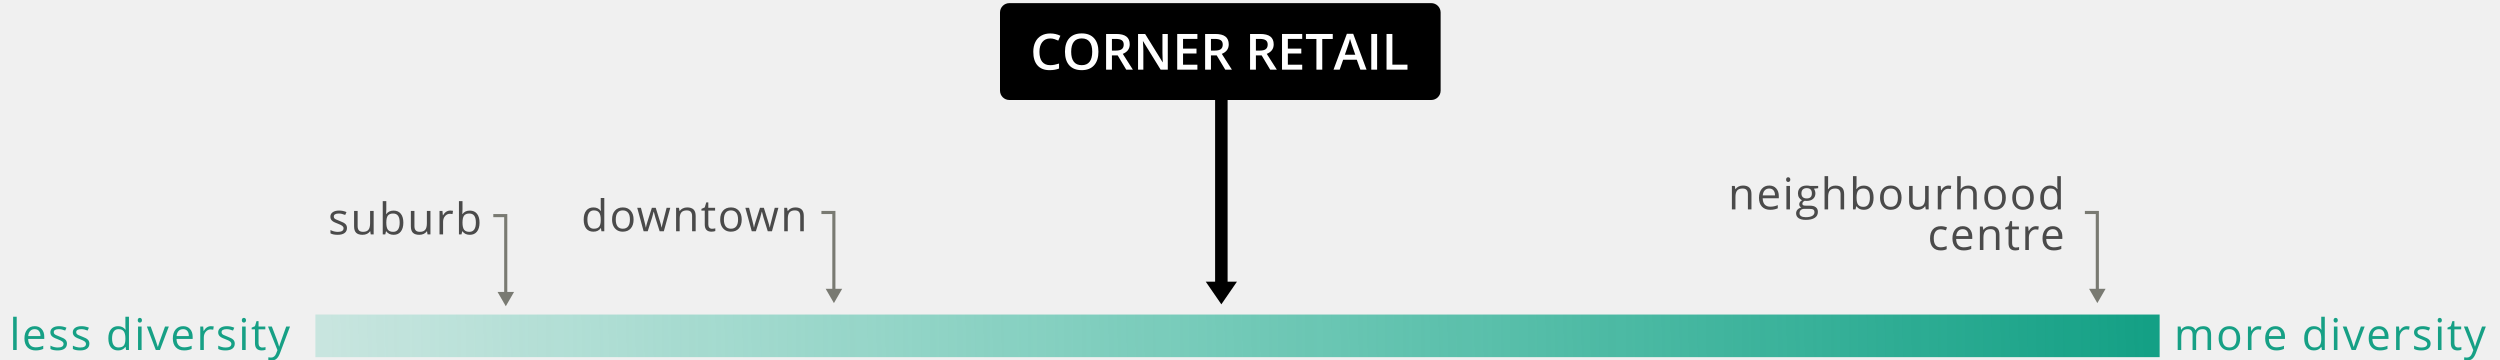
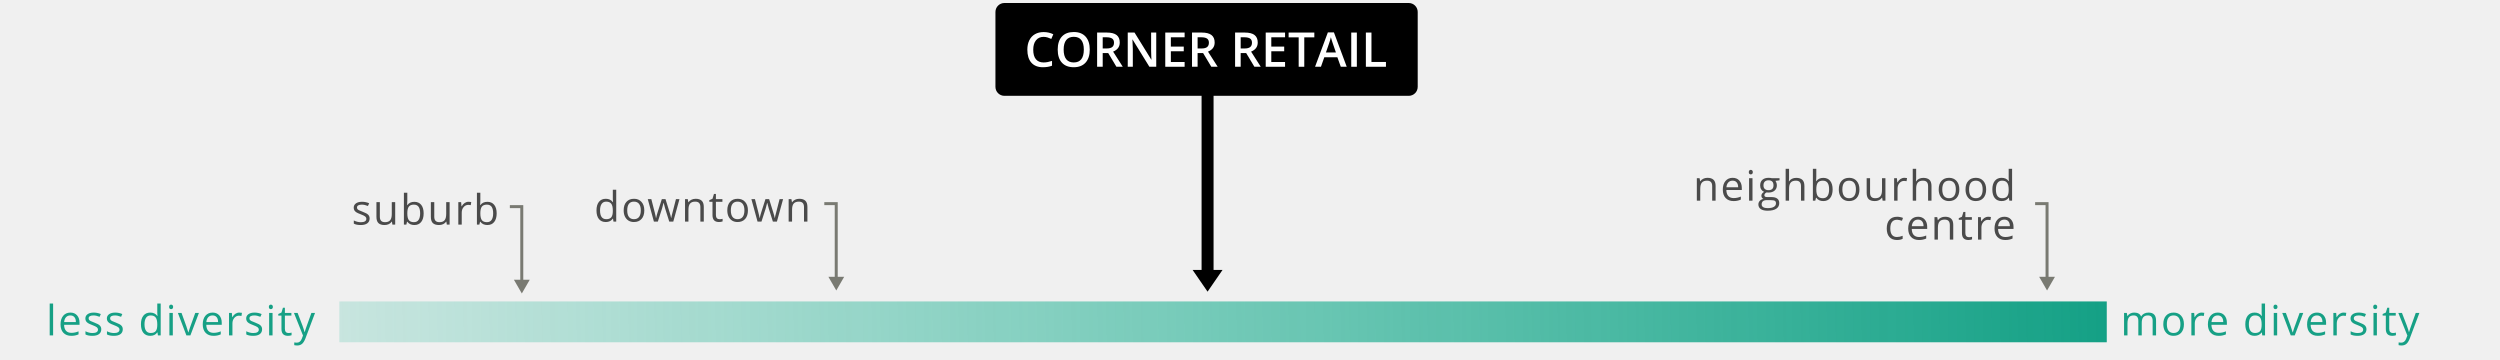
- <svg xmlns="http://www.w3.org/2000/svg" width="800px" height="115px" viewBox="0 0 800 115" version="1.1">
+ <svg xmlns="http://www.w3.org/2000/svg" width="800px" height="115px" viewBox="0 0 810 120" version="1.1">
  <defs>
    <linearGradient x1="0%" y1="50.036%" x2="100%" y2="50%" id="linearGradient-1">
      <stop stop-color="#26B99A" stop-opacity="0.2" offset="0%" />
      <stop stop-color="#1FB092" stop-opacity="0.585" offset="48.15%" />
      <stop stop-color="#14A085" offset="100%" />
    </linearGradient>
  </defs>
  <g id="Page-1" stroke="none" stroke-width="1" fill="none" fill-rule="evenodd">
    <g id="Corner_Diversity">
      <g id="Group-7-Copy" transform="translate(186, 59)">
        <g id="Group-5" transform="translate(76, 8)">
          <g id="Group-2" transform="translate(4, 15) scale(-1, 1) translate(-4, -15) ">
            <path d="M7.146,26.192 L7.146,0.996 L3.163,0.996" id="Shape" stroke="#797A72" transform="translate(5.15464, 13.594) scale(-1, 1) translate(-5.15464, -13.594) " />
            <path d="M3.146,29.996 L0.504,25.418 L5.789,25.418 L3.146,29.996 Z" id="Shape" fill="#797A72" />
          </g>
        </g>
        <text id="downtown" font-family="OpenSans, Open Sans" font-size="14" font-weight="normal" line-spacing="13" letter-spacing="0.5" fill="#4A4A4A">
          <tspan x="0" y="15">downtown</tspan>
        </text>
      </g>
      <g id="Group-3" transform="translate(553, 52)">
        <g id="Group-2" transform="translate(114, 15)">
          <path d="M4.146,26.192 L4.146,0.996 L0.163,0.996" id="Shape" stroke="#797A72" />
          <path d="M4.146,29.996 L1.504,25.418 L6.789,25.418 L4.146,29.996 Z" id="Shape" fill="#797A72" />
        </g>
        <text id="neighbourhood" font-family="OpenSans, Open Sans" font-size="14" font-weight="normal" line-spacing="13" letter-spacing="0.5" fill="#4A4A4A">
          <tspan x="0" y="15">neighbourhood</tspan>
          <tspan x="63.834" y="28">centre</tspan>
        </text>
      </g>
      <g id="Group" transform="translate(100, 100)" fill="url(#linearGradient-1)">
        <rect id="Rectangle-path" x="0.917" y="0.652" width="590.167" height="13.636" />
      </g>
-       <text id="less-diversity" font-family="OpenSans-Semibold, Open Sans" font-size="14" font-weight="500" letter-spacing="0.5" fill="#16A085">
+       <text id="less-diversity" font-family="Open Sans" font-size="14" font-weight="500" letter-spacing="0.5" fill="#16A085">
        <tspan x="3" y="112">less diversity</tspan>
      </text>
-       <text id="more-diversity" font-family="OpenSans-Semibold, Open Sans" font-size="14" font-weight="500" letter-spacing="0.5" fill="#16A085">
+       <text id="more-diversity" font-family="Open Sans" font-size="14" font-weight="500" letter-spacing="0.5" fill="#16A085">
        <tspan x="695.656" y="112">more diversity</tspan>
      </text>
      <g id="Group-7" transform="translate(105, 60)">
        <g id="Group-5" transform="translate(52, 8)">
          <g id="Group-2" transform="translate(4, 15) scale(-1, 1) translate(-4, -15) ">
            <path d="M7.146,26.192 L7.146,0.996 L3.163,0.996" id="Shape" stroke="#797A72" transform="translate(5.15464, 13.594) scale(-1, 1) translate(-5.15464, -13.594) " />
            <path d="M3.146,29.996 L0.504,25.418 L5.789,25.418 L3.146,29.996 Z" id="Shape" fill="#797A72" />
          </g>
        </g>
        <text id="suburb" font-family="OpenSans, Open Sans" font-size="14" font-weight="normal" line-spacing="13" letter-spacing="0.5" fill="#4A4A4A">
          <tspan x="0" y="15">suburb</tspan>
        </text>
      </g>
      <g id="Group-6" transform="translate(320, 1)">
        <rect id="Rectangle-3" fill="#000000" x="0" y="0" width="141" height="31" rx="3" />
        <rect id="Rectangle-path" fill="#000000" x="68.832" y="13.981" width="4" height="75.515" />
        <path d="M70.832,96.39 L73.332,92.759 L75.832,89.128 L70.832,89.128 L65.832,89.128 L68.332,92.759 L70.832,96.39 L70.832,96.39 Z" id="Shape" fill="#000000" />
        <g id="Group-7" transform="translate(10, 9)" fill="#FFFFFF">
          <path d="M6.074,2.309 C5.001,2.309 4.157,2.689 3.543,3.45 C2.928,4.211 2.621,5.26 2.621,6.598 C2.621,7.999 2.916,9.059 3.508,9.778 C4.099,10.497 4.954,10.856 6.074,10.856 C6.558,10.856 7.027,10.808 7.48,10.711 C7.933,10.614 8.404,10.491 8.894,10.34 L8.894,11.942 C7.998,12.281 6.982,12.45 5.847,12.45 C4.175,12.45 2.891,11.943 1.995,10.93 C1.099,9.917 0.651,8.468 0.651,6.582 C0.651,5.394 0.868,4.355 1.303,3.465 C1.738,2.574 2.366,1.892 3.19,1.418 C4.012,0.944 4.979,0.707 6.088,0.707 C7.254,0.707 8.332,0.952 9.322,1.441 L8.65,2.996 C8.264,2.813 7.857,2.653 7.427,2.516 C6.997,2.379 6.548,2.309 6.074,2.309 L6.074,2.309 Z" id="Shape" />
          <path d="M21.496,6.566 C21.496,8.425 21.031,9.871 20.101,10.902 C19.171,11.933 17.855,12.449 16.152,12.449 C14.427,12.449 13.103,11.937 12.179,10.914 C11.254,9.891 10.792,8.436 10.792,6.551 C10.792,4.666 11.257,3.218 12.187,2.207 C13.117,1.196 14.443,0.691 16.167,0.691 C17.864,0.691 19.177,1.204 20.105,2.23 C21.032,3.257 21.496,4.702 21.496,6.566 L21.496,6.566 Z M12.777,6.566 C12.777,7.972 13.06,9.039 13.629,9.765 C14.196,10.492 15.037,10.855 16.152,10.855 C17.261,10.855 18.098,10.496 18.664,9.777 C19.228,9.058 19.512,7.988 19.512,6.566 C19.512,5.165 19.232,4.102 18.672,3.378 C18.111,2.654 17.277,2.292 16.168,2.292 C15.048,2.292 14.203,2.654 13.633,3.378 C13.063,4.102 12.777,5.165 12.777,6.566 L12.777,6.566 Z" id="Shape" />
          <path d="M25.816,7.73 L25.816,12.292 L23.949,12.292 L23.949,0.87 L27.176,0.87 C28.65,0.87 29.74,1.146 30.449,1.698 C31.157,2.25 31.511,3.084 31.511,4.198 C31.511,5.62 30.771,6.633 29.292,7.237 L32.519,12.292 L30.394,12.292 L27.66,7.73 L25.816,7.73 L25.816,7.73 Z M25.816,6.184 L27.113,6.184 C27.982,6.184 28.613,6.023 29.004,5.7 C29.395,5.377 29.59,4.898 29.59,4.262 C29.59,3.616 29.379,3.153 28.957,2.871 C28.535,2.589 27.899,2.449 27.051,2.449 L25.817,2.449 L25.817,6.184 L25.816,6.184 Z" id="Shape" />
          <path d="M43.691,12.293 L41.402,12.293 L35.785,3.191 L35.723,3.191 L35.762,3.699 C35.834,4.668 35.871,5.553 35.871,6.355 L35.871,12.293 L34.176,12.293 L34.176,0.871 L36.442,0.871 L42.044,9.926 L42.091,9.926 C42.08,9.806 42.06,9.37 42.029,8.617 C41.998,7.864 41.982,7.277 41.982,6.855 L41.982,0.871 L43.693,0.871 L43.693,12.293 L43.691,12.293 Z" id="Shape" />
          <path d="M53.168,12.293 L46.707,12.293 L46.707,0.871 L53.168,0.871 L53.168,2.449 L48.574,2.449 L48.574,5.558 L52.879,5.558 L52.879,7.12 L48.574,7.12 L48.574,10.706 L53.168,10.706 L53.168,12.293 L53.168,12.293 Z" id="Shape" />
          <path d="M57.504,7.73 L57.504,12.292 L55.637,12.292 L55.637,0.87 L58.864,0.87 C60.338,0.87 61.428,1.146 62.137,1.698 C62.845,2.25 63.199,3.084 63.199,4.198 C63.199,5.62 62.459,6.633 60.98,7.237 L64.207,12.292 L62.082,12.292 L59.348,7.73 L57.504,7.73 L57.504,7.73 Z M57.504,6.184 L58.801,6.184 C59.67,6.184 60.301,6.023 60.692,5.7 C61.083,5.377 61.278,4.898 61.278,4.262 C61.278,3.616 61.067,3.153 60.645,2.871 C60.223,2.589 59.587,2.449 58.739,2.449 L57.505,2.449 L57.505,6.184 L57.504,6.184 Z" id="Shape" />
          <path d="M71.887,7.73 L71.887,12.292 L70.02,12.292 L70.02,0.87 L73.247,0.87 C74.721,0.87 75.811,1.146 76.52,1.698 C77.228,2.25 77.582,3.084 77.582,4.198 C77.582,5.62 76.842,6.633 75.363,7.237 L78.59,12.292 L76.465,12.292 L73.731,7.73 L71.887,7.73 L71.887,7.73 Z M71.887,6.184 L73.184,6.184 C74.053,6.184 74.684,6.023 75.075,5.7 C75.466,5.377 75.661,4.898 75.661,4.262 C75.661,3.616 75.45,3.153 75.028,2.871 C74.606,2.589 73.97,2.449 73.122,2.449 L71.888,2.449 L71.888,6.184 L71.887,6.184 Z" id="Shape" />
          <path d="M86.707,12.293 L80.246,12.293 L80.246,0.871 L86.707,0.871 L86.707,2.449 L82.113,2.449 L82.113,5.558 L86.418,5.558 L86.418,7.12 L82.113,7.12 L82.113,10.706 L86.707,10.706 L86.707,12.293 L86.707,12.293 Z" id="Shape" />
          <path d="M93.121,12.293 L91.254,12.293 L91.254,2.473 L87.895,2.473 L87.895,0.871 L96.481,0.871 L96.481,2.473 L93.122,2.473 L93.122,12.293 L93.121,12.293 Z" id="Shape" />
          <path d="M105.316,12.293 L104.175,9.121 L99.808,9.121 L98.691,12.293 L96.722,12.293 L100.995,0.824 L103.026,0.824 L107.299,12.293 L105.316,12.293 L105.316,12.293 Z M103.684,7.512 L102.614,4.403 C102.536,4.195 102.427,3.867 102.29,3.419 C102.151,2.971 102.057,2.643 102.005,2.435 C101.864,3.076 101.658,3.776 101.388,4.537 L100.357,7.514 L103.684,7.514 L103.684,7.512 Z" id="Shape" />
          <path d="M108.809,12.293 L108.809,0.871 L110.676,0.871 L110.676,12.293 L108.809,12.293 L108.809,12.293 Z" id="Shape" />
          <path d="M113.691,12.293 L113.691,0.871 L115.558,0.871 L115.558,10.691 L120.394,10.691 L120.394,12.293 L113.691,12.293 L113.691,12.293 Z" id="Shape" />
        </g>
      </g>
    </g>
  </g>
</svg>
